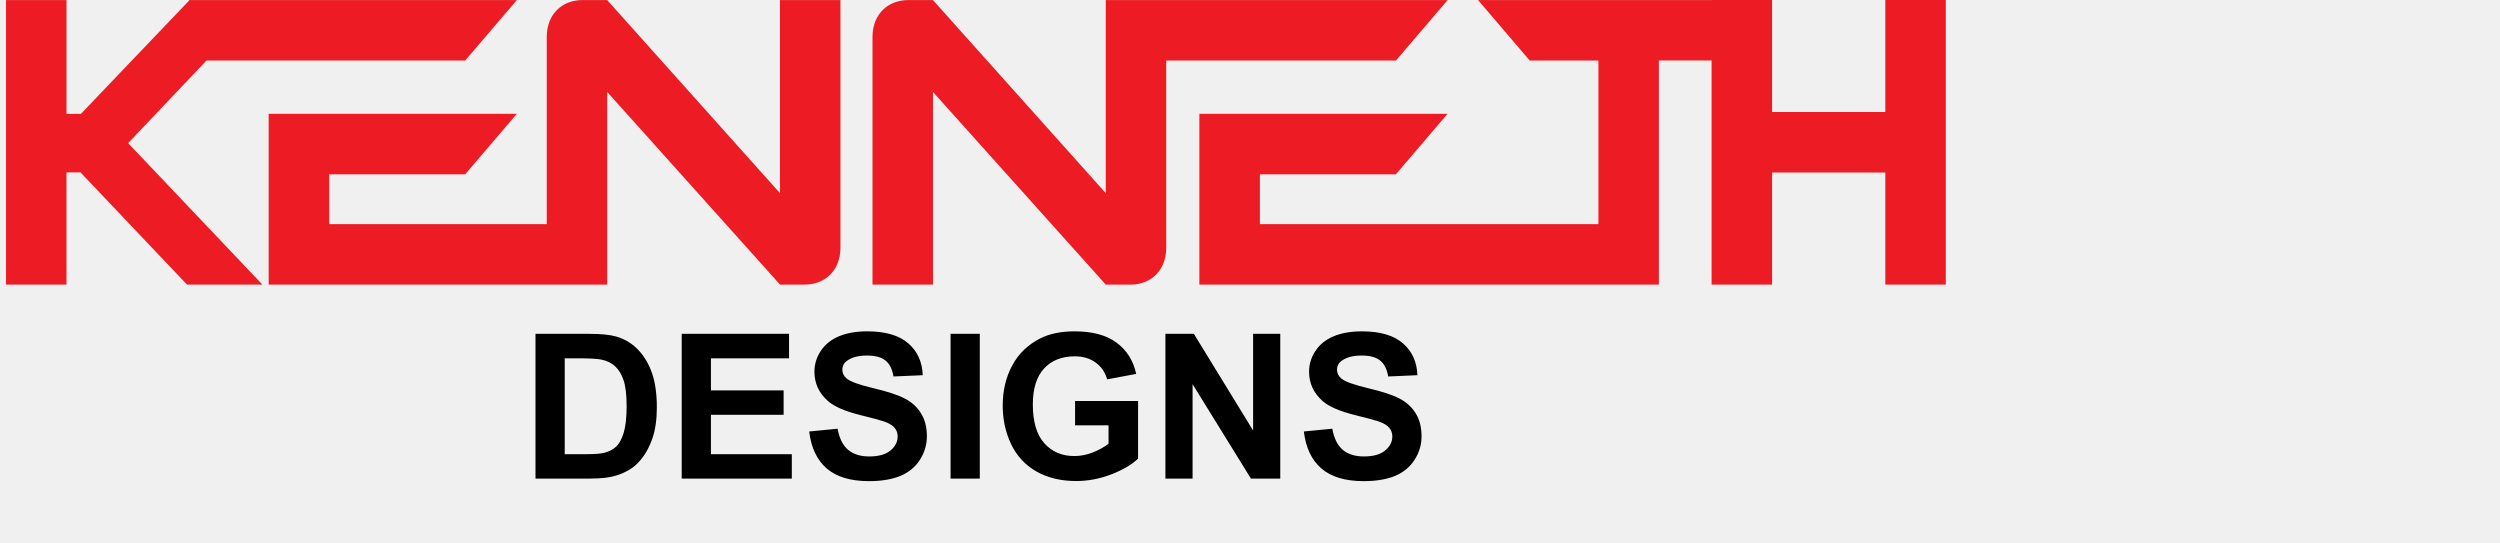
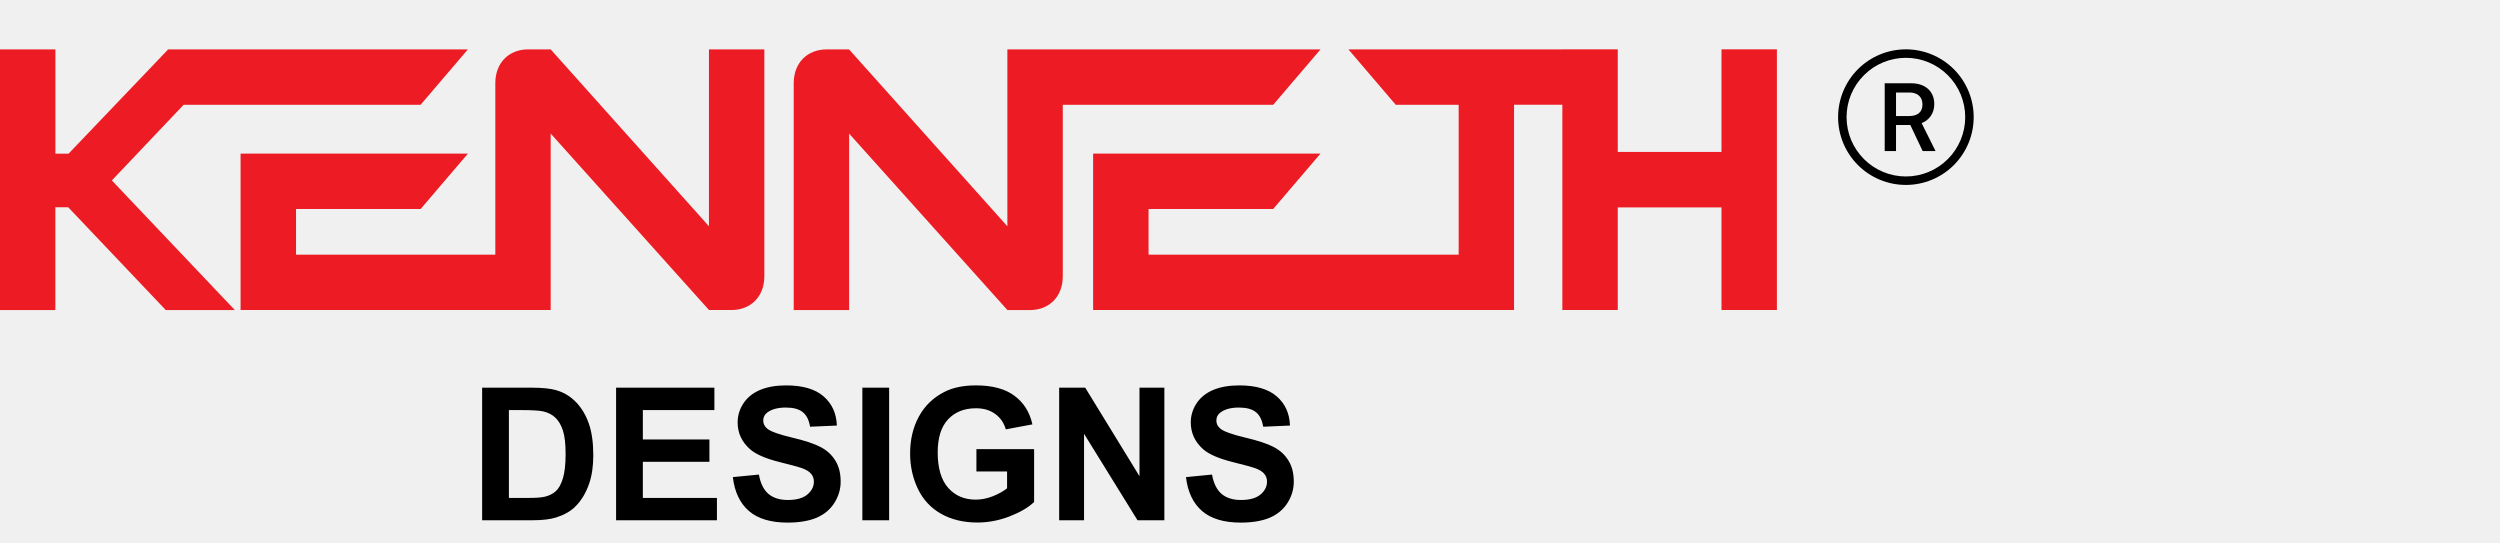
<svg xmlns="http://www.w3.org/2000/svg" width="152" height="33" viewBox="0 0 152 33" fill="none">
-   <g clip-path="url(#clip0_1_9)">
-     <path fill-rule="evenodd" clip-rule="evenodd" d="M36.915 0.003L47.422 11.742V0.003H51.099V15.058C51.099 16.45 50.157 17.302 48.928 17.302H48.724H47.424L36.917 5.59V17.302H33.318H33.24H20.013H17.904H16.335V6.921H17.02H20.013H31.424L28.283 10.598H20.015V13.627H33.242V2.247C33.242 0.855 34.184 0.003 35.413 0.003H35.573H36.915ZM70.907 0.003H88.016L84.875 3.68H70.907V15.061C70.907 16.452 69.966 17.305 68.736 17.305H68.532H67.232L56.725 5.592V17.305H53.048V2.249C53.048 0.858 53.989 0.005 55.219 0.005H55.378H56.723L67.23 11.744V0.005H68.255H70.907V0.003ZM104.071 0.003H100.864H97.186H89.865L93.007 3.68H97.184V13.627H76.601V10.598H84.869L88.011 6.921H76.599H73.606H72.921V17.302H74.491H76.599H97.181H99.064H100.859V3.678H104.065V17.302H107.743V10.491H114.627V17.302H118.305V0H114.627V6.811H107.743V0H104.264H104.071V0.003ZM0.367 0.003H4.044V6.924H4.918L11.496 0.037L11.501 0.003H11.53H31.262H31.424L28.283 3.68H28.121H12.556L7.79 8.702L15.956 17.305H15.056H12.273H11.371L4.894 10.481H4.042V17.305H0.367V0.003Z" fill="#ED1C24" />
-     <path d="M32.558 20.297H35.806C36.538 20.297 37.096 20.352 37.48 20.465C37.997 20.617 38.439 20.887 38.807 21.275C39.175 21.663 39.455 22.139 39.648 22.704C39.84 23.264 39.936 23.956 39.936 24.781C39.936 25.505 39.846 26.13 39.666 26.654C39.445 27.294 39.131 27.812 38.723 28.209C38.415 28.509 37.999 28.743 37.474 28.911C37.082 29.035 36.558 29.097 35.901 29.097H32.558V20.297ZM34.335 21.785V27.614H35.661C36.158 27.614 36.516 27.586 36.736 27.53C37.024 27.458 37.262 27.336 37.45 27.164C37.642 26.992 37.798 26.71 37.919 26.318C38.039 25.921 38.099 25.383 38.099 24.703C38.099 24.022 38.039 23.5 37.919 23.136C37.798 22.772 37.63 22.488 37.414 22.284C37.198 22.079 36.924 21.941 36.592 21.869C36.344 21.813 35.858 21.785 35.133 21.785H34.335ZM41.448 29.097V20.297H47.974V21.785H43.225V23.736H47.644V25.219H43.225V27.614H48.142V29.097H41.448ZM49.199 26.234L50.927 26.066C51.031 26.646 51.242 27.072 51.558 27.344C51.878 27.616 52.308 27.752 52.848 27.752C53.421 27.752 53.851 27.632 54.139 27.392C54.431 27.148 54.577 26.864 54.577 26.54C54.577 26.332 54.515 26.155 54.391 26.012C54.271 25.863 54.059 25.735 53.755 25.627C53.547 25.555 53.072 25.427 52.332 25.243C51.38 25.007 50.711 24.717 50.327 24.373C49.787 23.888 49.517 23.298 49.517 22.602C49.517 22.153 49.643 21.735 49.895 21.347C50.151 20.955 50.517 20.657 50.993 20.453C51.474 20.248 52.052 20.146 52.728 20.146C53.833 20.146 54.663 20.389 55.22 20.873C55.78 21.357 56.074 22.003 56.102 22.812L54.325 22.89C54.249 22.438 54.085 22.113 53.833 21.917C53.585 21.717 53.211 21.617 52.71 21.617C52.194 21.617 51.79 21.723 51.498 21.935C51.31 22.071 51.215 22.253 51.215 22.482C51.215 22.69 51.304 22.868 51.48 23.016C51.704 23.204 52.248 23.4 53.112 23.604C53.977 23.808 54.615 24.02 55.028 24.241C55.444 24.457 55.768 24.755 56 25.135C56.236 25.511 56.354 25.977 56.354 26.534C56.354 27.038 56.214 27.51 55.934 27.951C55.654 28.391 55.258 28.719 54.745 28.935C54.233 29.147 53.595 29.253 52.83 29.253C51.718 29.253 50.863 28.997 50.267 28.485C49.671 27.968 49.315 27.218 49.199 26.234ZM57.795 29.097V20.297H59.572V29.097H57.795ZM65.365 25.861V24.379H69.195V27.884C68.823 28.245 68.282 28.563 67.574 28.839C66.87 29.111 66.155 29.247 65.431 29.247C64.51 29.247 63.708 29.055 63.024 28.671C62.339 28.283 61.825 27.73 61.481 27.014C61.137 26.294 60.965 25.511 60.965 24.667C60.965 23.75 61.157 22.936 61.541 22.224C61.925 21.511 62.487 20.965 63.228 20.585C63.792 20.293 64.495 20.146 65.335 20.146C66.427 20.146 67.28 20.377 67.892 20.837C68.509 21.293 68.905 21.925 69.081 22.734L67.316 23.064C67.192 22.632 66.958 22.291 66.614 22.043C66.273 21.791 65.847 21.665 65.335 21.665C64.558 21.665 63.94 21.911 63.48 22.404C63.024 22.896 62.796 23.626 62.796 24.595C62.796 25.639 63.028 26.424 63.492 26.948C63.956 27.468 64.564 27.728 65.317 27.728C65.689 27.728 66.061 27.656 66.433 27.512C66.81 27.364 67.132 27.186 67.4 26.978V25.861H65.365ZM70.858 29.097V20.297H72.587L76.189 26.174V20.297H77.84V29.097H76.056L72.509 23.358V29.097H70.858ZM79.274 26.234L81.003 26.066C81.107 26.646 81.317 27.072 81.633 27.344C81.954 27.616 82.384 27.752 82.924 27.752C83.496 27.752 83.927 27.632 84.215 27.392C84.507 27.148 84.653 26.864 84.653 26.54C84.653 26.332 84.591 26.155 84.467 26.012C84.347 25.863 84.135 25.735 83.831 25.627C83.623 25.555 83.148 25.427 82.408 25.243C81.455 25.007 80.787 24.717 80.403 24.373C79.862 23.888 79.592 23.298 79.592 22.602C79.592 22.153 79.718 21.735 79.971 21.347C80.227 20.955 80.593 20.657 81.069 20.453C81.549 20.248 82.128 20.146 82.804 20.146C83.909 20.146 84.739 20.389 85.295 20.873C85.856 21.357 86.15 22.003 86.178 22.812L84.401 22.89C84.325 22.438 84.161 22.113 83.909 21.917C83.66 21.717 83.286 21.617 82.786 21.617C82.27 21.617 81.866 21.723 81.573 21.935C81.385 22.071 81.291 22.253 81.291 22.482C81.291 22.69 81.379 22.868 81.555 23.016C81.779 23.204 82.324 23.4 83.188 23.604C84.053 23.808 84.691 24.02 85.103 24.241C85.519 24.457 85.844 24.755 86.076 25.135C86.312 25.511 86.43 25.977 86.43 26.534C86.43 27.038 86.29 27.51 86.01 27.951C85.73 28.391 85.333 28.719 84.821 28.935C84.309 29.147 83.671 29.253 82.906 29.253C81.793 29.253 80.939 28.997 80.343 28.485C79.746 27.968 79.39 27.218 79.274 26.234Z" fill="black" />
+   <g clip-path="url(#clip0_170_18)">
+     <path d="M112.271 7.122C112.271 8.079 112.651 8.996 113.328 9.673C114.004 10.349 114.921 10.729 115.878 10.729C116.835 10.729 117.752 10.349 118.428 9.673C119.105 8.996 119.485 8.079 119.485 7.122C119.485 6.166 119.105 5.248 118.428 4.572C117.752 3.895 116.835 3.515 115.878 3.515C114.921 3.515 114.004 3.895 113.328 4.572C112.651 5.248 112.271 6.166 112.271 7.122ZM120 7.122C120 8.215 119.566 9.264 118.793 10.037C118.02 10.81 116.971 11.244 115.878 11.244C114.785 11.244 113.736 10.81 112.963 10.037C112.19 9.264 111.756 8.215 111.756 7.122C111.756 6.029 112.19 4.98 112.963 4.207C113.736 3.434 114.785 3 115.878 3C116.971 3 118.02 3.434 118.793 4.207C119.566 4.98 120 6.029 120 7.122ZM114.59 5.062H116.192C117.073 5.062 117.605 5.563 117.605 6.33C117.605 6.916 117.261 7.329 116.834 7.484L117.681 9.183H116.898L116.146 7.598H115.278V9.183H114.59V5.062ZM115.278 5.624V7.055H116.076C116.589 7.055 116.886 6.816 116.886 6.354C116.886 5.883 116.579 5.624 116.094 5.624H115.278Z" fill="black" />
  </g>
+   <path fill-rule="evenodd" clip-rule="evenodd" d="M33.479 3.002L43.104 13.756V3.002H46.472V16.794C46.472 18.068 45.61 18.849 44.484 18.849H44.297H43.106L33.481 8.12V18.849H30.185H30.113H17.996H16.065H14.627V9.34H15.255H17.996H28.45L25.572 12.709H17.999V15.483H30.115V5.058C30.115 3.783 30.978 3.002 32.104 3.002H32.25H33.479ZM64.617 3.002H80.289L77.412 6.371H64.617V16.796C64.617 18.071 63.755 18.852 62.629 18.852H62.442H61.251L51.626 8.123V18.852H48.258V5.061C48.258 3.786 49.12 3.005 50.246 3.005H50.392H51.624L61.248 13.758V3.005H62.188H64.617V3.002ZM94.996 3.002H92.059H88.69H81.983L84.861 6.371H88.687V15.483H69.833V12.709H77.407L80.285 9.34H69.831H67.09H66.462V18.849H67.9H69.831H88.685H90.41H92.054V6.369H94.991V18.849H98.36V12.61H104.666V18.849H108.035V3H104.666V9.239H98.36V3H95.173H94.996V3.002ZM0 3.002H3.369V9.342H4.169L10.195 3.034L10.2 3.002H10.226H28.301H28.45L25.572 6.371H25.424H11.165L6.8 10.971L14.28 18.852H13.456H10.906H10.08L4.147 12.601H3.366V18.852H0V3.002Z" fill="#ED1C24" />
+   <path d="M29.314 23.57H32.288C32.959 23.57 33.471 23.621 33.823 23.724C34.296 23.863 34.701 24.11 35.038 24.466C35.375 24.822 35.632 25.258 35.808 25.775C35.984 26.288 36.072 26.922 36.072 27.677C36.072 28.341 35.989 28.913 35.824 29.393C35.623 29.98 35.335 30.454 34.961 30.817C34.679 31.092 34.297 31.307 33.817 31.461C33.458 31.574 32.978 31.631 32.376 31.631H29.314V23.57ZM30.941 24.933V30.273H32.157C32.611 30.273 32.939 30.247 33.141 30.196C33.405 30.13 33.623 30.018 33.795 29.861C33.971 29.703 34.114 29.444 34.224 29.085C34.334 28.722 34.389 28.229 34.389 27.606C34.389 26.983 34.334 26.504 34.224 26.171C34.114 25.837 33.96 25.577 33.762 25.39C33.564 25.203 33.313 25.076 33.009 25.01C32.782 24.959 32.336 24.933 31.672 24.933H30.941ZM37.458 31.631V23.57H43.435V24.933H39.085V26.721H43.133V28.079H39.085V30.273H43.589V31.631H37.458ZM44.557 29.008L46.141 28.854C46.236 29.386 46.428 29.776 46.718 30.026C47.011 30.275 47.405 30.399 47.9 30.399C48.425 30.399 48.819 30.289 49.083 30.07C49.35 29.846 49.484 29.586 49.484 29.289C49.484 29.098 49.427 28.937 49.313 28.805C49.203 28.669 49.009 28.552 48.731 28.453C48.54 28.387 48.106 28.27 47.427 28.101C46.555 27.884 45.943 27.619 45.591 27.303C45.096 26.86 44.848 26.319 44.848 25.681C44.848 25.271 44.964 24.887 45.195 24.532C45.429 24.173 45.765 23.9 46.201 23.713C46.641 23.526 47.171 23.432 47.79 23.432C48.802 23.432 49.563 23.654 50.072 24.098C50.586 24.541 50.855 25.133 50.881 25.874L49.253 25.945C49.183 25.531 49.033 25.234 48.802 25.054C48.575 24.871 48.232 24.779 47.774 24.779C47.301 24.779 46.931 24.877 46.663 25.071C46.491 25.195 46.404 25.362 46.404 25.571C46.404 25.762 46.485 25.925 46.647 26.061C46.852 26.233 47.35 26.413 48.142 26.6C48.934 26.787 49.519 26.981 49.896 27.182C50.278 27.38 50.575 27.654 50.787 28.002C51.004 28.346 51.112 28.773 51.112 29.283C51.112 29.745 50.983 30.178 50.727 30.581C50.47 30.984 50.107 31.285 49.638 31.483C49.169 31.677 48.584 31.774 47.884 31.774C46.865 31.774 46.082 31.54 45.536 31.07C44.989 30.597 44.663 29.91 44.557 29.008ZM52.431 31.631V23.57H54.059V31.631H52.431ZM59.366 28.667V27.309H62.874V30.52C62.533 30.85 62.038 31.142 61.389 31.395C60.744 31.644 60.09 31.769 59.426 31.769C58.583 31.769 57.848 31.593 57.221 31.241C56.594 30.885 56.123 30.379 55.808 29.723C55.493 29.063 55.335 28.346 55.335 27.573C55.335 26.733 55.511 25.987 55.863 25.335C56.215 24.682 56.73 24.182 57.408 23.834C57.925 23.566 58.569 23.432 59.338 23.432C60.339 23.432 61.12 23.643 61.681 24.065C62.245 24.482 62.608 25.062 62.77 25.802L61.153 26.105C61.039 25.709 60.825 25.397 60.51 25.17C60.198 24.939 59.808 24.823 59.338 24.823C58.627 24.823 58.061 25.049 57.639 25.5C57.221 25.951 57.012 26.62 57.012 27.507C57.012 28.464 57.225 29.182 57.65 29.663C58.075 30.139 58.633 30.378 59.322 30.378C59.663 30.378 60.004 30.311 60.345 30.179C60.689 30.044 60.984 29.881 61.23 29.69V28.667H59.366ZM64.397 31.631V23.57H65.981L69.281 28.953V23.57H70.793V31.631H69.16L65.91 26.374V31.631H64.397ZM72.107 29.008L73.691 28.854C73.786 29.386 73.979 29.776 74.268 30.026C74.561 30.275 74.956 30.399 75.451 30.399C75.975 30.399 76.369 30.289 76.633 30.07C76.9 29.846 77.034 29.586 77.034 29.289C77.034 29.098 76.978 28.937 76.864 28.805C76.754 28.669 76.56 28.552 76.281 28.453C76.09 28.387 75.656 28.27 74.978 28.101C74.105 27.884 73.493 27.619 73.141 27.303C72.646 26.86 72.399 26.319 72.399 25.681C72.399 25.271 72.514 24.887 72.745 24.532C72.98 24.173 73.315 23.9 73.751 23.713C74.191 23.526 74.721 23.432 75.341 23.432C76.352 23.432 77.113 23.654 77.623 24.098C78.136 24.541 78.405 25.133 78.431 25.874L76.803 25.945C76.734 25.531 76.583 25.234 76.352 25.054C76.125 24.871 75.782 24.779 75.324 24.779C74.851 24.779 74.481 24.877 74.213 25.071C74.041 25.195 73.955 25.362 73.955 25.571C73.955 25.762 74.035 25.925 74.197 26.061C74.402 26.233 74.901 26.413 75.693 26.6C76.484 26.787 77.069 26.981 77.447 27.182C77.828 27.38 78.125 27.654 78.338 28.002C78.554 28.346 78.662 28.773 78.662 29.283C78.662 29.745 78.534 30.178 78.277 30.581C78.02 30.984 77.657 31.285 77.188 31.483C76.719 31.677 76.134 31.774 75.434 31.774C74.415 31.774 73.632 31.54 73.086 31.07C72.54 30.597 72.213 29.91 72.107 29.008Z" fill="black" />
  <defs>
-     <clipPath id="clip0_1_9">
-       <rect width="151.633" height="32.035" fill="white" transform="translate(0.366699)" />
+     <clipPath id="clip0_170_18">
+       <rect width="8.244" height="8.244" fill="white" transform="translate(111.756 3)" />
    </clipPath>
  </defs>
</svg>
